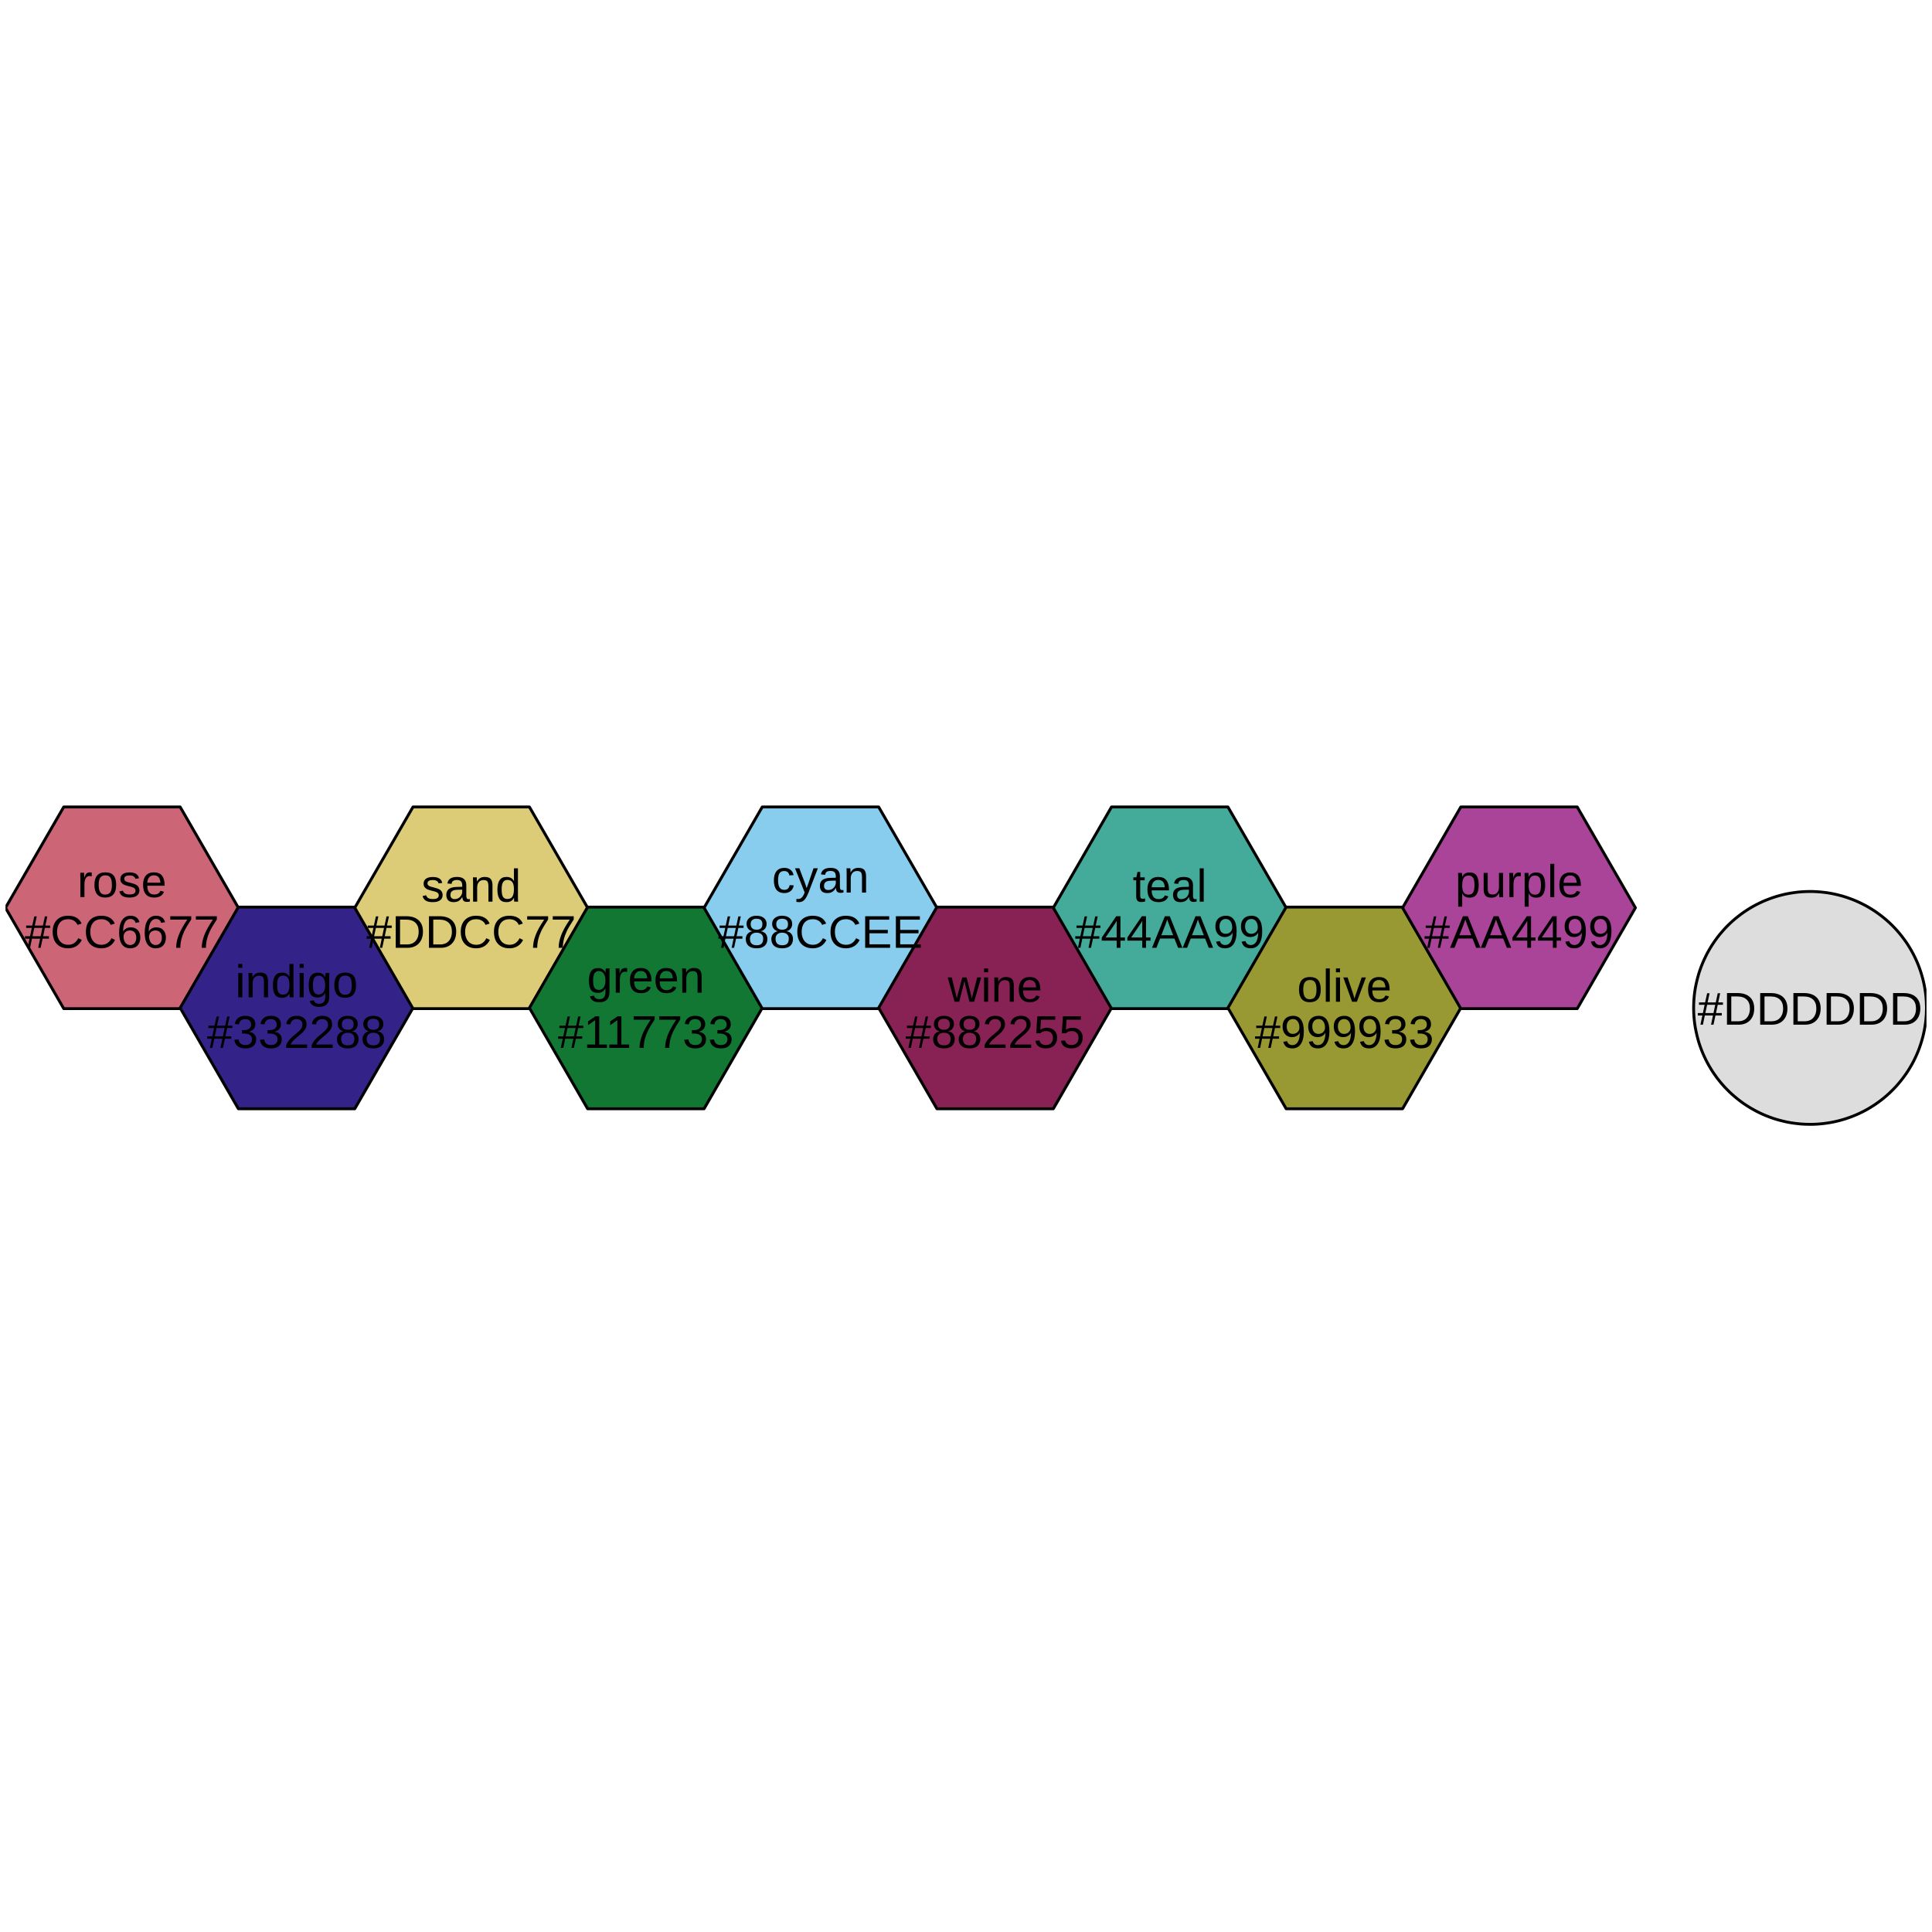
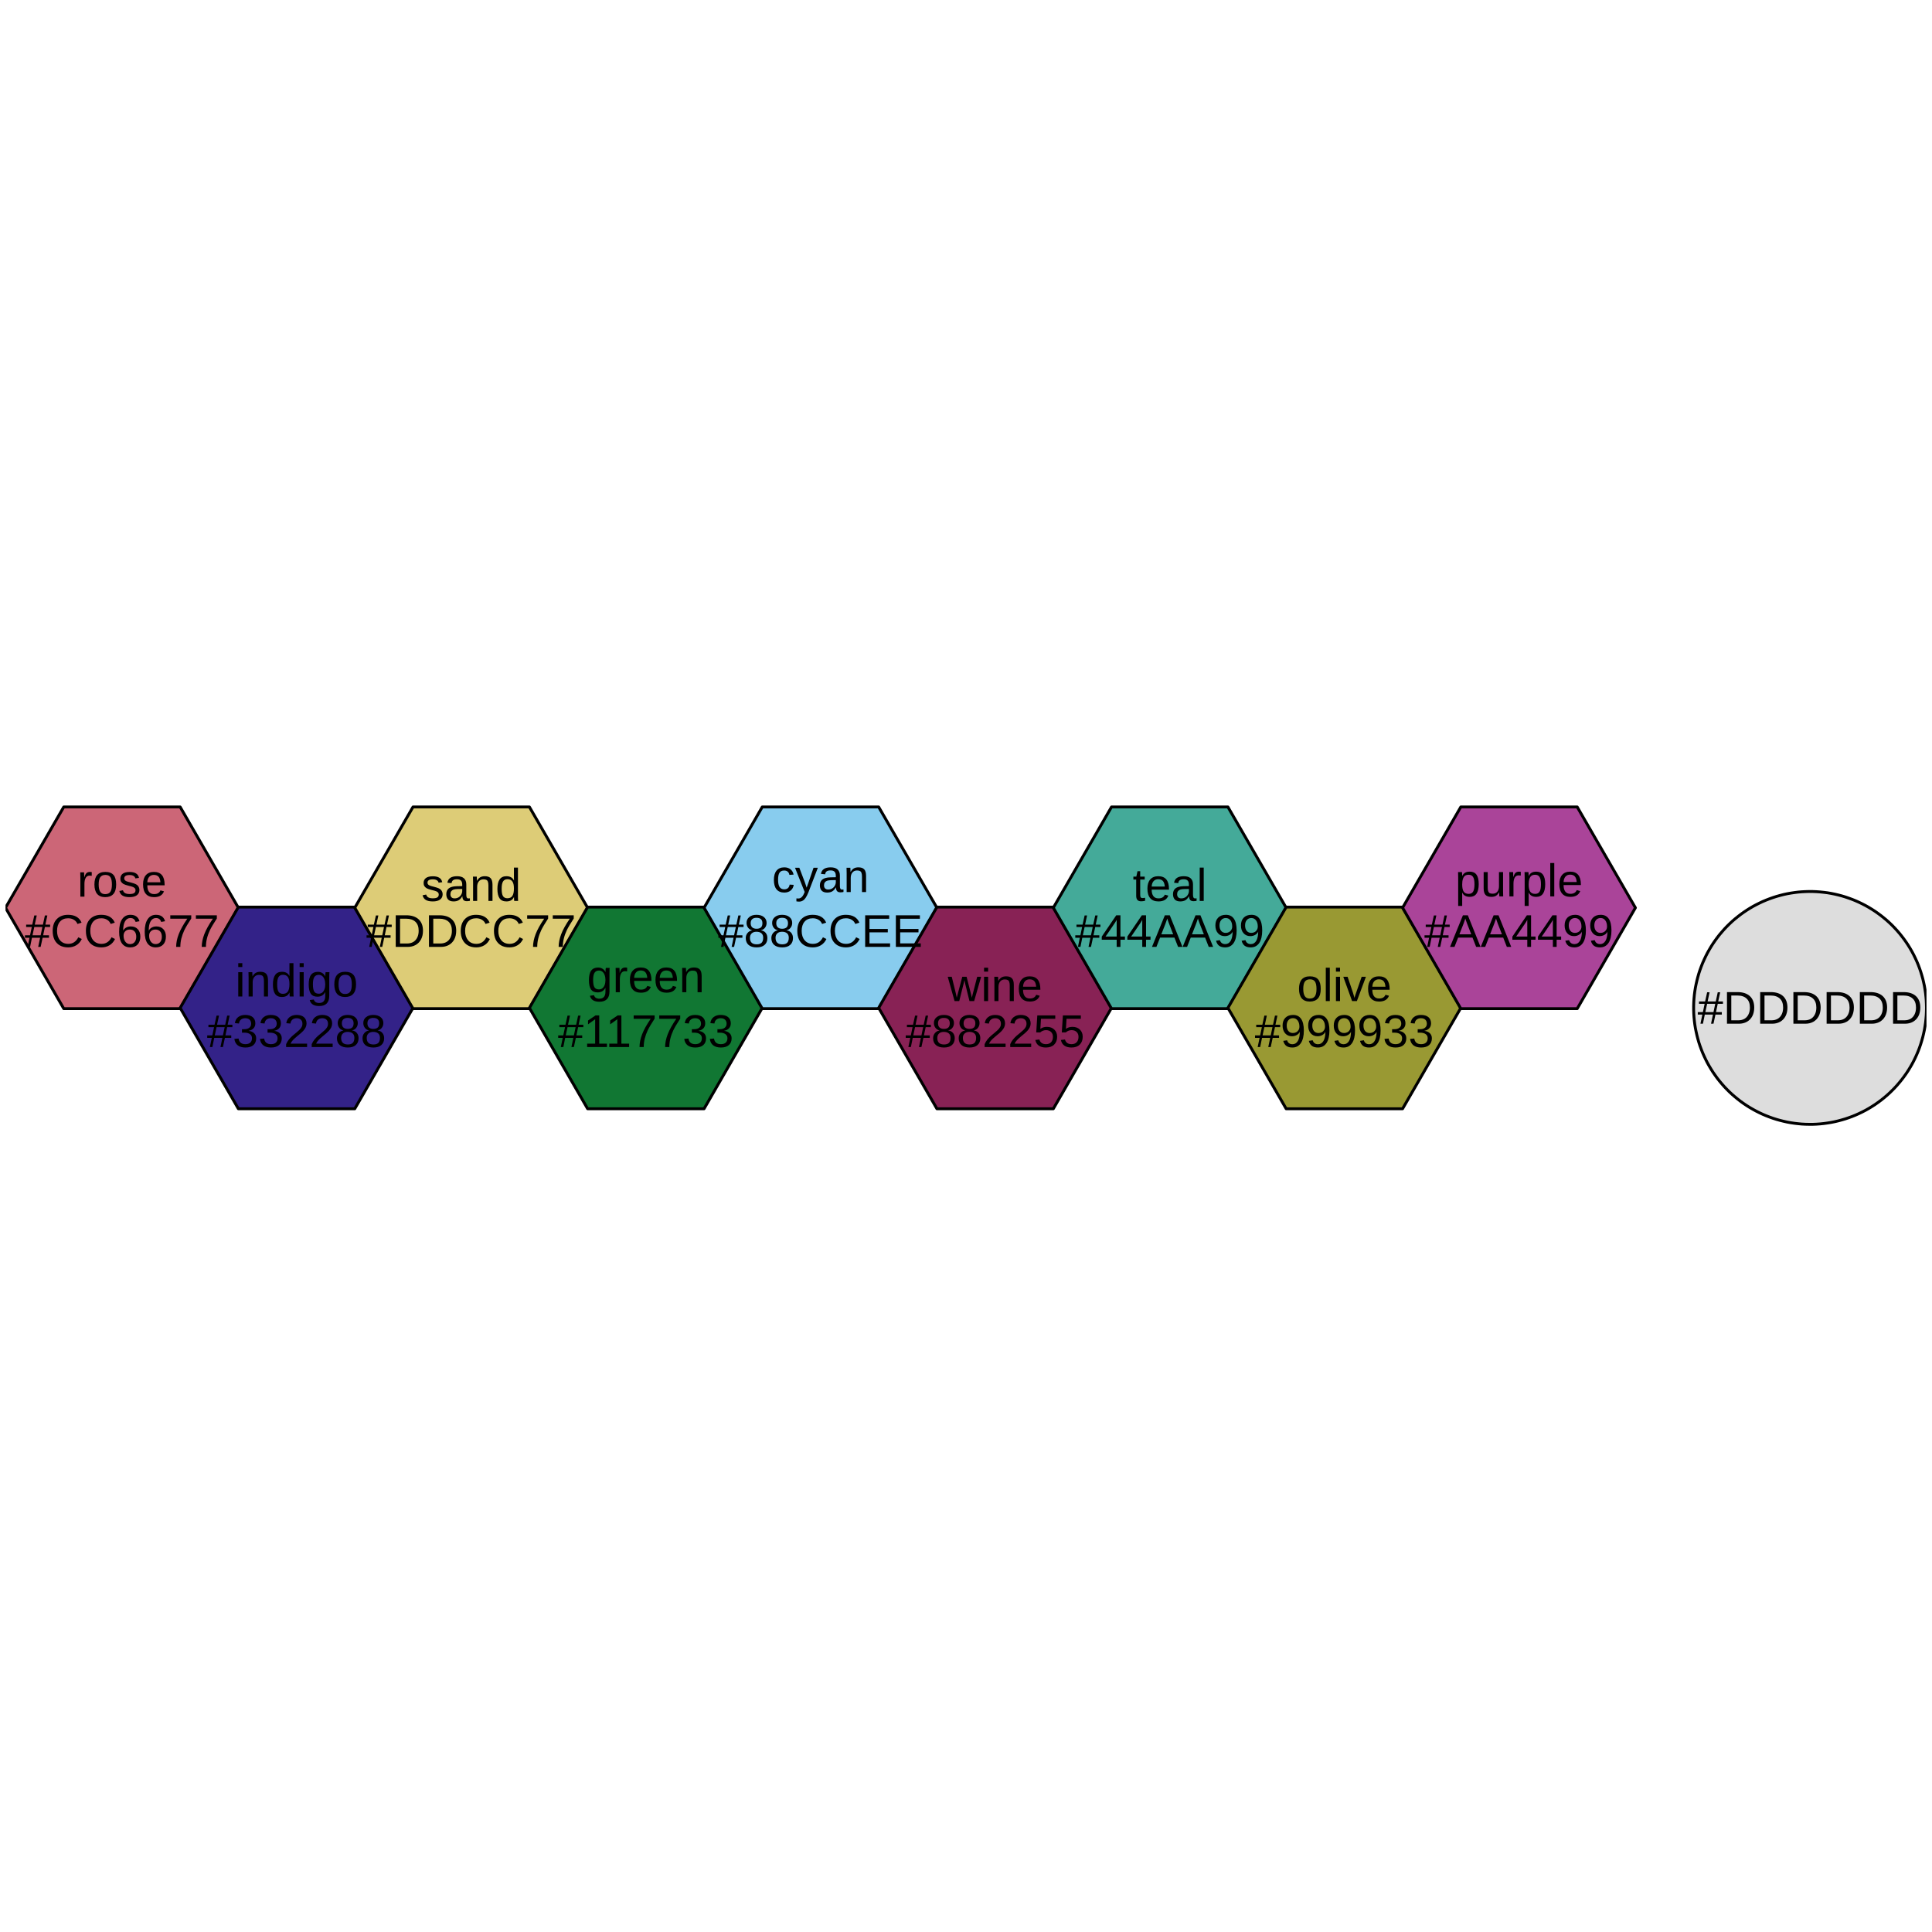
<svg xmlns="http://www.w3.org/2000/svg" class="svglite" width="504.00pt" height="504.00pt" viewBox="0 0 504.00 504.00">
  <defs>
    <style type="text/css">
    .svglite line, .svglite polyline, .svglite polygon, .svglite path, .svglite rect, .svglite circle {
      fill: none;
      stroke: #000000;
      stroke-linecap: round;
      stroke-linejoin: round;
      stroke-miterlimit: 10.00;
    }
    .svglite text {
      white-space: pre;
    }
  </style>
  </defs>
  <rect width="100%" height="100%" style="stroke: none; fill: #FFFFFF;" />
  <defs>
    <clipPath id="cpMC4wMHw1MDQuMDB8MC4wMHw1MDQuMDA=">
      <rect x="0.00" y="0.00" width="504.00" height="504.00" />
    </clipPath>
  </defs>
  <g clip-path="url(#cpMC4wMHw1MDQuMDB8MC4wMHw1MDQuMDA=)">
</g>
  <defs>
    <clipPath id="cpMS40NHw1MDIuNTZ8MS40NHw1MDIuNTY=">
      <rect x="1.44" y="1.44" width="501.12" height="501.12" />
    </clipPath>
  </defs>
  <g clip-path="url(#cpMS40NHw1MDIuNTZ8MS40NHw1MDIuNTY=)">
    <polygon points="47.00,210.51 16.63,210.51 1.44,236.81 16.63,263.12 47.00,263.12 62.18,236.81 " style="stroke-width: 0.75; fill: #CC6677;" />
    <polygon points="92.55,236.63 62.18,236.63 47.00,262.93 62.18,289.24 92.55,289.24 107.74,262.93 " style="stroke-width: 0.75; fill: #332288;" />
    <polygon points="138.11,210.51 107.74,210.51 92.55,236.81 107.74,263.12 138.11,263.12 153.29,236.81 " style="stroke-width: 0.75; fill: #DDCC77;" />
    <polygon points="183.67,236.63 153.29,236.63 138.11,262.93 153.29,289.24 183.67,289.24 198.85,262.93 " style="stroke-width: 0.75; fill: #117733;" />
    <polygon points="229.22,210.51 198.85,210.51 183.67,236.81 198.85,263.12 229.22,263.12 244.41,236.81 " style="stroke-width: 0.75; fill: #88CCEE;" />
    <polygon points="274.78,236.63 244.41,236.63 229.22,262.93 244.41,289.24 274.78,289.24 289.96,262.93 " style="stroke-width: 0.75; fill: #882255;" />
    <polygon points="320.33,210.51 289.96,210.51 274.78,236.81 289.96,263.12 320.33,263.12 335.52,236.81 " style="stroke-width: 0.75; fill: #44AA99;" />
    <polygon points="365.89,236.63 335.52,236.63 320.33,262.93 335.52,289.24 365.89,289.24 381.08,262.93 " style="stroke-width: 0.75; fill: #999933;" />
    <polygon points="411.45,210.51 381.08,210.51 365.89,236.81 381.08,263.12 411.45,263.12 426.63,236.81 " style="stroke-width: 0.75; fill: #AA4499;" />
    <polygon points="502.56,262.93 502.54,261.97 502.50,261.02 502.42,260.06 502.32,259.11 502.18,258.16 502.02,257.21 501.82,256.28 501.60,255.34 501.34,254.42 501.06,253.50 500.75,252.60 500.41,251.70 500.04,250.81 499.64,249.94 499.22,249.08 498.77,248.24 498.29,247.40 497.79,246.59 497.26,245.79 496.70,245.00 496.12,244.24 495.52,243.49 494.90,242.77 494.25,242.06 493.58,241.37 492.89,240.71 492.18,240.07 491.44,239.45 490.69,238.85 489.92,238.28 489.14,237.73 488.33,237.21 487.51,236.71 486.68,236.24 485.83,235.80 484.96,235.38 484.09,234.99 483.20,234.63 482.30,234.30 481.39,233.99 480.47,233.71 479.55,233.47 478.61,233.25 477.67,233.06 476.73,232.90 475.78,232.78 474.82,232.68 473.87,232.61 472.91,232.57 471.95,232.56 470.99,232.59 470.03,232.64 469.08,232.72 468.13,232.84 467.18,232.98 466.23,233.15 465.30,233.35 464.37,233.59 463.44,233.85 462.53,234.14 461.63,234.46 460.73,234.81 459.85,235.18 458.98,235.59 458.12,236.02 457.28,236.47 456.45,236.96 455.64,237.47 454.85,238.00 454.07,238.56 453.31,239.15 452.57,239.75 451.84,240.38 451.14,241.04 450.46,241.71 449.80,242.41 449.17,243.13 448.55,243.86 447.96,244.62 447.40,245.39 446.85,246.19 446.34,246.99 445.85,247.82 445.38,248.66 444.95,249.51 444.54,250.38 444.15,251.26 443.80,252.15 443.47,253.05 443.17,253.96 442.91,254.88 442.67,255.81 442.46,256.74 442.27,257.69 442.12,258.63 442.00,259.58 441.91,260.54 441.85,261.50 441.82,262.45 441.82,263.41 441.85,264.37 441.91,265.33 442.00,266.28 442.12,267.23 442.27,268.18 442.46,269.12 442.67,270.06 442.91,270.99 443.17,271.91 443.47,272.82 443.80,273.72 444.15,274.61 444.54,275.49 444.95,276.36 445.38,277.21 445.85,278.05 446.34,278.87 446.85,279.68 447.40,280.47 447.96,281.25 448.55,282.00 449.17,282.74 449.80,283.46 450.46,284.15 451.14,284.83 451.84,285.48 452.57,286.11 453.31,286.72 454.07,287.31 454.85,287.87 455.64,288.40 456.45,288.91 457.28,289.39 458.12,289.85 458.98,290.28 459.85,290.69 460.73,291.06 461.63,291.41 462.53,291.73 463.44,292.02 464.37,292.28 465.30,292.51 466.23,292.72 467.18,292.89 468.13,293.03 469.08,293.14 470.03,293.23 470.99,293.28 471.95,293.30 472.91,293.30 473.87,293.26 474.82,293.19 475.78,293.09 476.73,292.96 477.67,292.81 478.61,292.62 479.55,292.40 480.47,292.15 481.39,291.88 482.30,291.57 483.20,291.24 484.09,290.88 484.96,290.49 485.83,290.07 486.68,289.63 487.51,289.16 488.33,288.66 489.14,288.14 489.92,287.59 490.69,287.02 491.44,286.42 492.18,285.80 492.89,285.16 493.58,284.49 494.25,283.81 494.90,283.10 495.52,282.37 496.12,281.63 496.70,280.86 497.26,280.08 497.79,279.28 498.29,278.46 498.77,277.63 499.22,276.79 499.64,275.93 500.04,275.05 500.41,274.17 500.75,273.27 501.06,272.36 501.34,271.45 501.60,270.52 501.82,269.59 502.02,268.65 502.18,267.71 502.32,266.76 502.42,265.81 502.50,264.85 502.54,263.89 502.56,262.93 " style="stroke-width: 0.75; fill: #DDDDDD;" />
-     <text x="472.19" y="267.31" text-anchor="middle" style="font-size: 12.00px; font-family: &quot;Arial&quot;;" textLength="65.53px" lengthAdjust="spacingAndGlyphs">#DDDDDD</text>
-     <text x="31.81" y="247.26" text-anchor="middle" style="font-size: 12.00px; font-family: &quot;Arial&quot;;" textLength="57.38px" lengthAdjust="spacingAndGlyphs">#CC6677</text>
-     <text x="77.37" y="273.37" text-anchor="middle" style="font-size: 12.00px; font-family: &quot;Arial&quot;;" textLength="55.89px" lengthAdjust="spacingAndGlyphs">#332288</text>
-     <text x="122.92" y="247.26" text-anchor="middle" style="font-size: 12.00px; font-family: &quot;Arial&quot;;" textLength="60.59px" lengthAdjust="spacingAndGlyphs">#DDCC77</text>
-     <text x="168.48" y="273.37" text-anchor="middle" style="font-size: 12.00px; font-family: &quot;Arial&quot;;" textLength="55.89px" lengthAdjust="spacingAndGlyphs">#117733</text>
-     <text x="214.04" y="247.26" text-anchor="middle" style="font-size: 12.00px; font-family: &quot;Arial&quot;;" textLength="57.26px" lengthAdjust="spacingAndGlyphs">#88CCEE</text>
-     <text x="259.59" y="273.37" text-anchor="middle" style="font-size: 12.00px; font-family: &quot;Arial&quot;;" textLength="55.89px" lengthAdjust="spacingAndGlyphs">#882255</text>
-     <text x="305.15" y="247.26" text-anchor="middle" style="font-size: 12.00px; font-family: &quot;Arial&quot;;" textLength="57.36px" lengthAdjust="spacingAndGlyphs">#44AA99</text>
-     <text x="350.71" y="273.37" text-anchor="middle" style="font-size: 12.00px; font-family: &quot;Arial&quot;;" textLength="55.89px" lengthAdjust="spacingAndGlyphs">#999933</text>
-     <text x="396.26" y="247.26" text-anchor="middle" style="font-size: 12.00px; font-family: &quot;Arial&quot;;" textLength="57.36px" lengthAdjust="spacingAndGlyphs">#AA4499</text>
-     <text x="31.81" y="234.02" text-anchor="middle" style="font-size: 12.00px; font-family: &quot;Arial&quot;;" textLength="25.65px" lengthAdjust="spacingAndGlyphs">rose</text>
-     <text x="77.37" y="260.17" text-anchor="middle" style="font-size: 12.00px; font-family: &quot;Arial&quot;;" textLength="36.86px" lengthAdjust="spacingAndGlyphs">indigo</text>
-     <text x="122.92" y="235.22" text-anchor="middle" style="font-size: 12.00px; font-family: &quot;Arial&quot;;" textLength="28.84px" lengthAdjust="spacingAndGlyphs">sand</text>
-     <text x="168.48" y="258.97" text-anchor="middle" style="font-size: 12.00px; font-family: &quot;Arial&quot;;" textLength="34.67px" lengthAdjust="spacingAndGlyphs">green</text>
-     <text x="214.04" y="232.85" text-anchor="middle" style="font-size: 12.00px; font-family: &quot;Arial&quot;;" textLength="28.68px" lengthAdjust="spacingAndGlyphs">cyan</text>
-     <text x="259.59" y="261.33" text-anchor="middle" style="font-size: 12.00px; font-family: &quot;Arial&quot;;" textLength="28.14px" lengthAdjust="spacingAndGlyphs">wine</text>
-     <text x="305.15" y="235.22" text-anchor="middle" style="font-size: 12.00px; font-family: &quot;Arial&quot;;" textLength="22.79px" lengthAdjust="spacingAndGlyphs">teal</text>
-     <text x="350.71" y="261.33" text-anchor="middle" style="font-size: 12.00px; font-family: &quot;Arial&quot;;" textLength="28.50px" lengthAdjust="spacingAndGlyphs">olive</text>
-     <text x="396.26" y="234.05" text-anchor="middle" style="font-size: 12.00px; font-family: &quot;Arial&quot;;" textLength="38.50px" lengthAdjust="spacingAndGlyphs">purple</text>
+     <text x="472.19" y="267.06" text-anchor="middle" style="font-size: 12.00px; font-family: &quot;Liberation Sans&quot;;" textLength="58.69px" lengthAdjust="spacingAndGlyphs">#DDDDDD</text>
+     <text x="31.81" y="247.02" text-anchor="middle" style="font-size: 12.00px; font-family: &quot;Liberation Sans&quot;;" textLength="50.71px" lengthAdjust="spacingAndGlyphs">#CC6677</text>
+     <text x="77.37" y="273.14" text-anchor="middle" style="font-size: 12.00px; font-family: &quot;Liberation Sans&quot;;" textLength="46.72px" lengthAdjust="spacingAndGlyphs">#332288</text>
+     <text x="122.92" y="247.02" text-anchor="middle" style="font-size: 12.00px; font-family: &quot;Liberation Sans&quot;;" textLength="54.70px" lengthAdjust="spacingAndGlyphs">#DDCC77</text>
+     <text x="168.48" y="273.14" text-anchor="middle" style="font-size: 12.00px; font-family: &quot;Liberation Sans&quot;;" textLength="45.83px" lengthAdjust="spacingAndGlyphs">#117733</text>
+     <text x="214.04" y="247.02" text-anchor="middle" style="font-size: 12.00px; font-family: &quot;Liberation Sans&quot;;" textLength="53.37px" lengthAdjust="spacingAndGlyphs">#88CCEE</text>
+     <text x="259.59" y="273.14" text-anchor="middle" style="font-size: 12.00px; font-family: &quot;Liberation Sans&quot;;" textLength="46.72px" lengthAdjust="spacingAndGlyphs">#882255</text>
+     <text x="305.15" y="247.02" text-anchor="middle" style="font-size: 12.00px; font-family: &quot;Liberation Sans&quot;;" textLength="49.38px" lengthAdjust="spacingAndGlyphs">#44AA99</text>
+     <text x="350.71" y="273.14" text-anchor="middle" style="font-size: 12.00px; font-family: &quot;Liberation Sans&quot;;" textLength="46.72px" lengthAdjust="spacingAndGlyphs">#999933</text>
+     <text x="396.26" y="247.02" text-anchor="middle" style="font-size: 12.00px; font-family: &quot;Liberation Sans&quot;;" textLength="49.38px" lengthAdjust="spacingAndGlyphs">#AA4499</text>
+     <text x="31.81" y="233.91" text-anchor="middle" style="font-size: 12.00px; font-family: &quot;Liberation Sans&quot;;" textLength="23.35px" lengthAdjust="spacingAndGlyphs">rose</text>
+     <text x="77.37" y="259.96" text-anchor="middle" style="font-size: 12.00px; font-family: &quot;Liberation Sans&quot;;" textLength="32.03px" lengthAdjust="spacingAndGlyphs">indigo</text>
+     <text x="122.92" y="235.03" text-anchor="middle" style="font-size: 12.00px; font-family: &quot;Liberation Sans&quot;;" textLength="26.03px" lengthAdjust="spacingAndGlyphs">sand</text>
+     <text x="168.48" y="258.84" text-anchor="middle" style="font-size: 12.00px; font-family: &quot;Liberation Sans&quot;;" textLength="30.69px" lengthAdjust="spacingAndGlyphs">green</text>
+     <text x="214.04" y="232.72" text-anchor="middle" style="font-size: 12.00px; font-family: &quot;Liberation Sans&quot;;" textLength="25.36px" lengthAdjust="spacingAndGlyphs">cyan</text>
+     <text x="259.59" y="261.15" text-anchor="middle" style="font-size: 12.00px; font-family: &quot;Liberation Sans&quot;;" textLength="24.68px" lengthAdjust="spacingAndGlyphs">wine</text>
+     <text x="305.15" y="235.03" text-anchor="middle" style="font-size: 12.00px; font-family: &quot;Liberation Sans&quot;;" textLength="19.35px" lengthAdjust="spacingAndGlyphs">teal</text>
+     <text x="350.71" y="261.15" text-anchor="middle" style="font-size: 12.00px; font-family: &quot;Liberation Sans&quot;;" textLength="24.68px" lengthAdjust="spacingAndGlyphs">olive</text>
+     <text x="396.26" y="233.84" text-anchor="middle" style="font-size: 12.00px; font-family: &quot;Liberation Sans&quot;;" textLength="33.36px" lengthAdjust="spacingAndGlyphs">purple</text>
  </g>
  <defs>
    <clipPath id="cpNTkuMDR8NDczLjc2fDU5LjA0fDQzMC41Ng==">
      <rect x="59.04" y="59.04" width="414.72" height="371.52" />
    </clipPath>
  </defs>
  <g clip-path="url(#cpNTkuMDR8NDczLjc2fDU5LjA0fDQzMC41Ng==)">
</g>
</svg>
